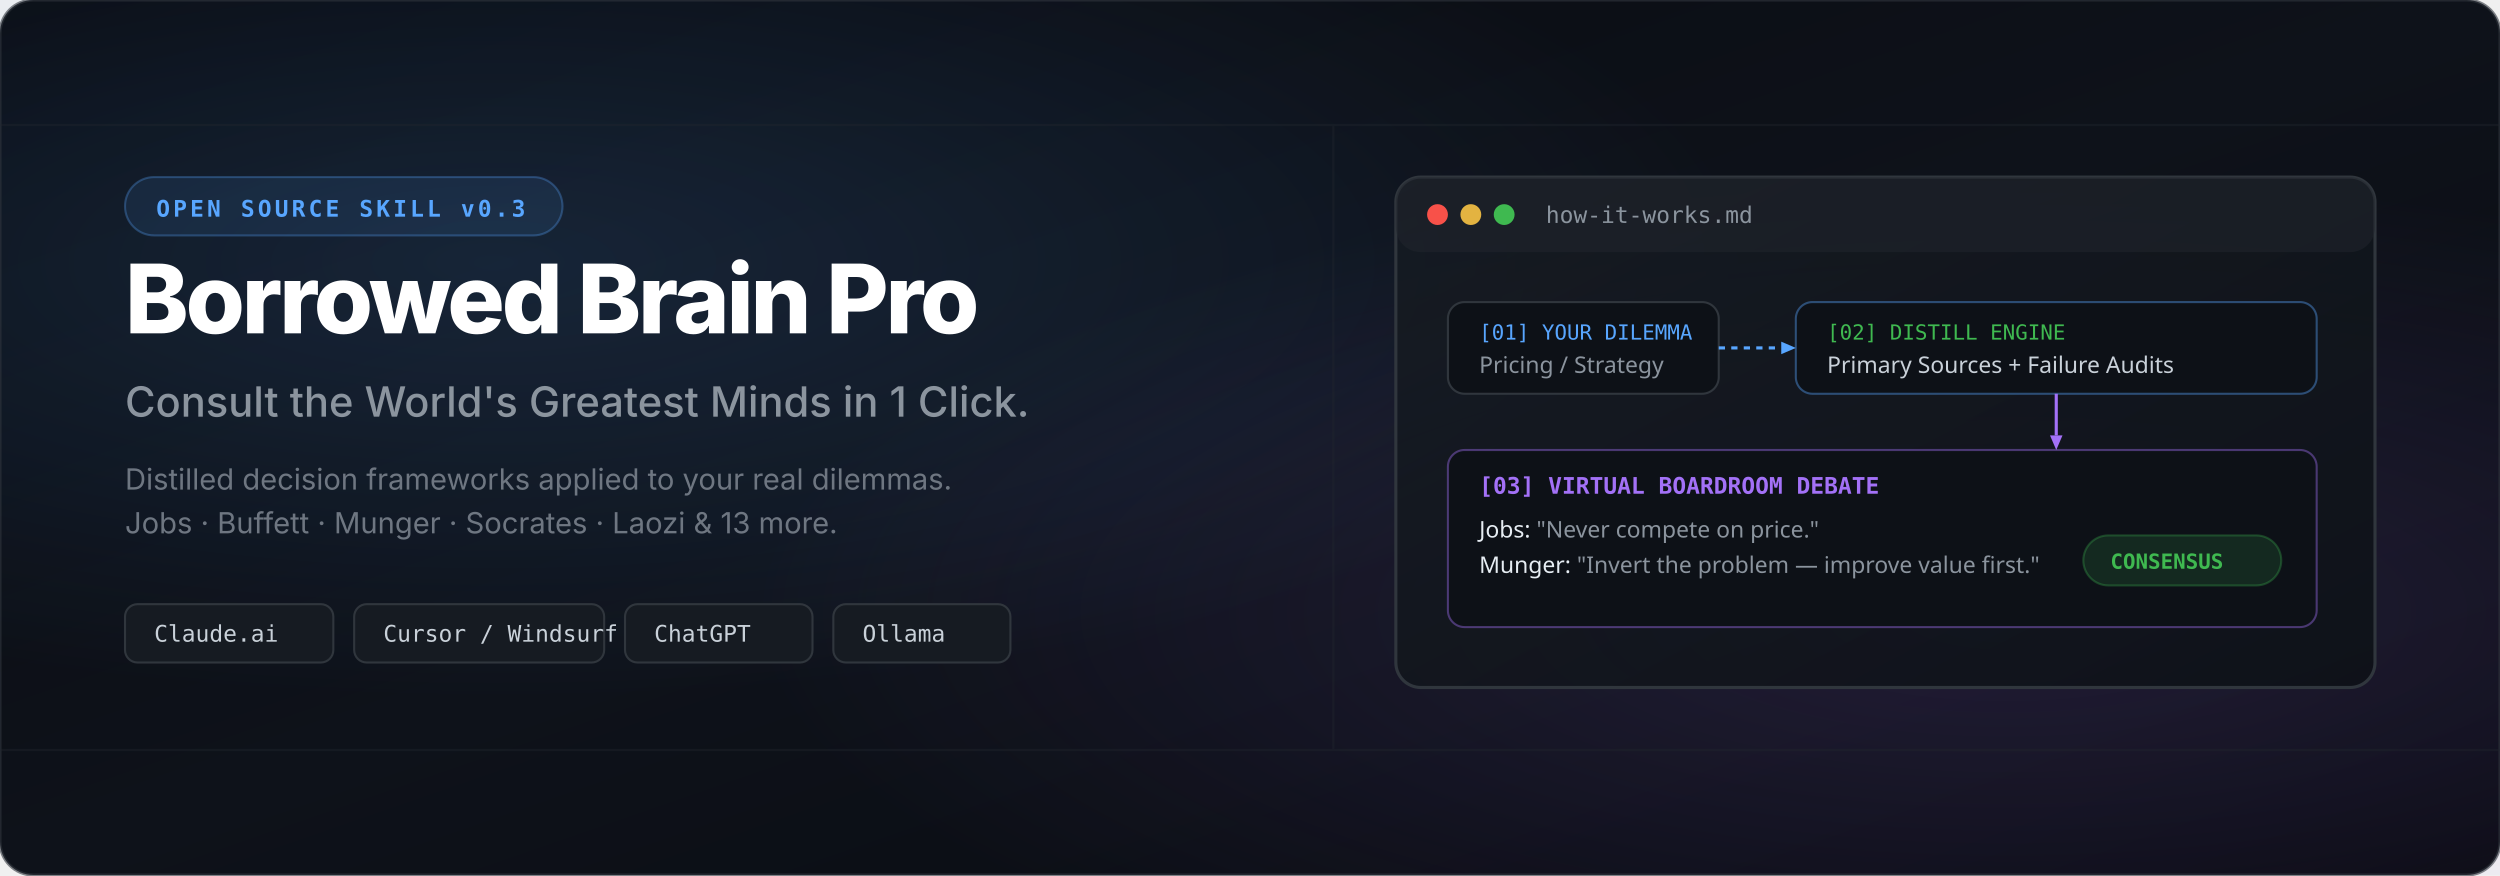
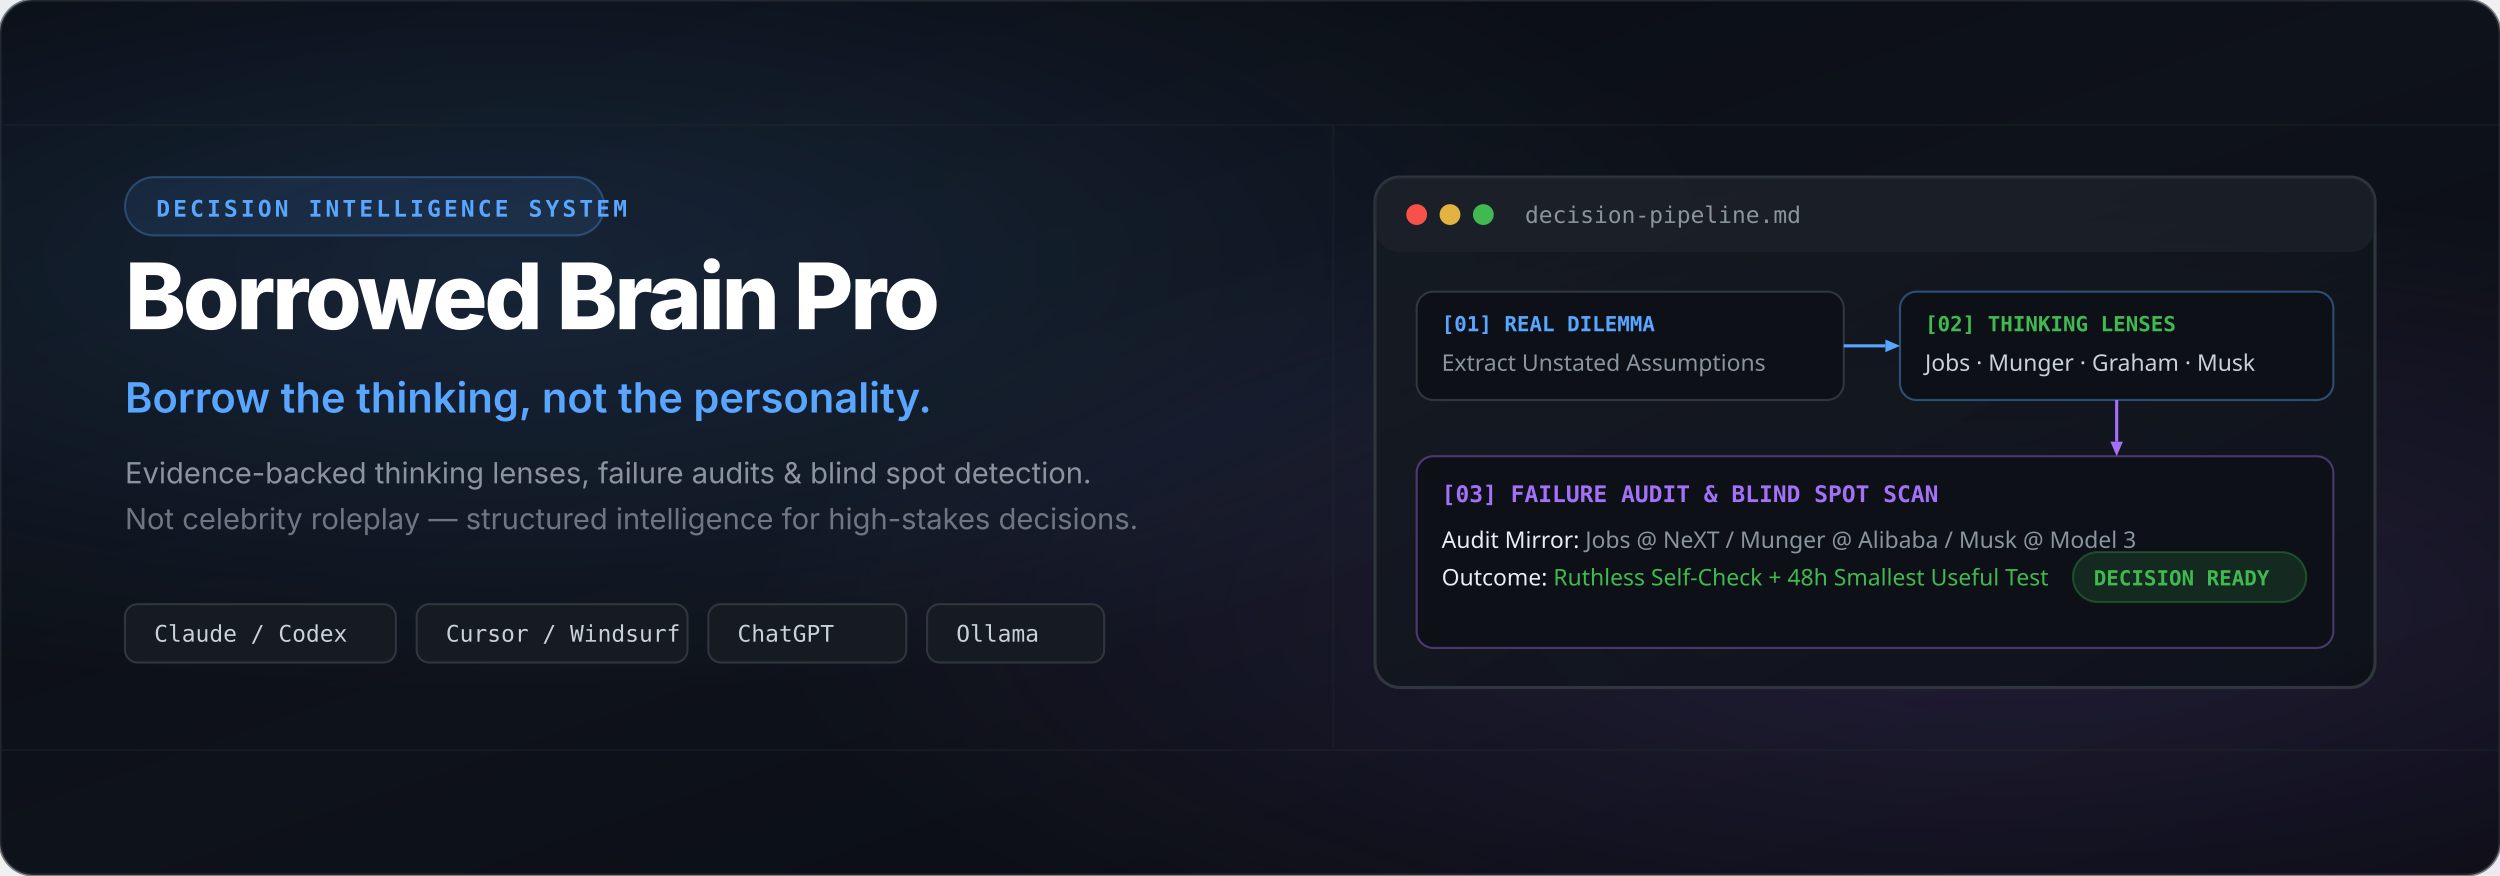
<svg xmlns="http://www.w3.org/2000/svg" viewBox="0 0 1200 420" role="img" aria-label="Borrowed Brain Pro Banner">
  <defs>
    <linearGradient id="bg-grad" x1="0%" y1="0%" x2="100%" y2="100%">
      <stop offset="0%" stop-color="#080a0f" />
      <stop offset="50%" stop-color="#0e121a" />
      <stop offset="100%" stop-color="#080a0f" />
    </linearGradient>
    <radialGradient id="blue-glow" cx="20%" cy="30%" r="50%">
      <stop offset="0%" stop-color="#58a6ff" stop-opacity="0.15" />
      <stop offset="100%" stop-color="#58a6ff" stop-opacity="0" />
    </radialGradient>
    <radialGradient id="purple-glow" cx="80%" cy="70%" r="50%">
      <stop offset="0%" stop-color="#a371f7" stop-opacity="0.15" />
      <stop offset="100%" stop-color="#a371f7" stop-opacity="0" />
    </radialGradient>
    <linearGradient id="card-bg" x1="0%" y1="0%" x2="100%" y2="100%">
      <stop offset="0%" stop-color="#161b22" stop-opacity="0.8" />
      <stop offset="100%" stop-color="#0d1117" stop-opacity="0.9" />
    </linearGradient>
-     <linearGradient id="accent-grad" x1="0%" y1="0%" x2="100%" y2="0%">
-       <stop offset="0%" stop-color="#58a6ff" />
-       <stop offset="100%" stop-color="#a371f7" />
-     </linearGradient>
  </defs>
  <rect width="1200" height="420" rx="16" fill="url(#bg-grad)" />
  <rect width="1200" height="420" fill="url(#blue-glow)" />
  <rect width="1200" height="420" fill="url(#purple-glow)" />
  <rect width="1200" height="420" rx="16" fill="none" stroke="#30363d" stroke-width="1.5" opacity="0.6" />
  <g stroke="#21262d" stroke-width="1" opacity="0.4">
    <line x1="0" y1="60" x2="1200" y2="60" />
    <line x1="0" y1="360" x2="1200" y2="360" />
    <line x1="640" y1="60" x2="640" y2="360" />
  </g>
-   <rect x="60" y="85" width="210" height="28" rx="14" fill="rgba(88, 166, 255, 0.1)" stroke="rgba(88, 166, 255, 0.3)" stroke-width="1" />
-   <text x="75" y="104" font-family="'Geist Mono', Consolas, monospace" font-size="11" font-weight="600" fill="#58a6ff" letter-spacing="1.5">OPEN SOURCE SKILL v0.3</text>
-   <text x="60" y="160" font-family="'Geist', -apple-system, sans-serif" font-size="46" font-weight="800" fill="#ffffff" letter-spacing="-1.5">Borrowed Brain Pro</text>
-   <text x="60" y="200" font-family="'Geist', -apple-system, sans-serif" font-size="20" font-weight="500" fill="#8b949e">Consult the World's Greatest Minds in 1 Click.</text>
-   <text x="60" y="235" font-family="'Geist', -apple-system, sans-serif" font-size="14" fill="#6e7681">Distilled decision frameworks applied to your real dilemmas.</text>
-   <text x="60" y="256" font-family="'Geist', -apple-system, sans-serif" font-size="14" fill="#6e7681">Jobs · Buffett · Munger · Socrates · Laozi &amp; 13 more.</text>
+   <rect x="60" y="85" width="230" height="28" rx="14" fill="rgba(88, 166, 255, 0.1)" stroke="rgba(88, 166, 255, 0.3)" stroke-width="1" />
+   <text x="75" y="104" font-family="'Geist Mono', Consolas, monospace" font-size="11" font-weight="600" fill="#58a6ff" letter-spacing="1.5">DECISION INTELLIGENCE SYSTEM</text>
+   <text x="60" y="158" font-family="'Geist', -apple-system, sans-serif" font-size="44" font-weight="800" fill="#ffffff" letter-spacing="-1.5">Borrowed Brain Pro</text>
+   <text x="60" y="198" font-family="'Geist', -apple-system, sans-serif" font-size="20" font-weight="600" fill="#58a6ff">Borrow the thinking, not the personality.</text>
+   <text x="60" y="232" font-family="'Geist', -apple-system, sans-serif" font-size="14" fill="#8b949e">Evidence-backed thinking lenses, failure audits &amp; blind spot detection.</text>
+   <text x="60" y="254" font-family="'Geist', -apple-system, sans-serif" font-size="14" fill="#6e7681">Not celebrity roleplay — structured intelligence for high-stakes decisions.</text>
  <g transform="translate(60, 290)">
-     <rect x="0" y="0" width="100" height="28" rx="6" fill="#161b22" stroke="#30363d" stroke-width="1" />
-     <text x="14" y="18" font-family="'Geist Mono', monospace" font-size="11" fill="#c9d1d9">Claude.ai</text>
-     <rect x="110" y="0" width="120" height="28" rx="6" fill="#161b22" stroke="#30363d" stroke-width="1" />
-     <text x="124" y="18" font-family="'Geist Mono', monospace" font-size="11" fill="#c9d1d9">Cursor / Windsurf</text>
-     <rect x="240" y="0" width="90" height="28" rx="6" fill="#161b22" stroke="#30363d" stroke-width="1" />
-     <text x="254" y="18" font-family="'Geist Mono', monospace" font-size="11" fill="#c9d1d9">ChatGPT</text>
-     <rect x="340" y="0" width="85" height="28" rx="6" fill="#161b22" stroke="#30363d" stroke-width="1" />
-     <text x="354" y="18" font-family="'Geist Mono', monospace" font-size="11" fill="#c9d1d9">Ollama</text>
+     <rect x="0" y="0" width="130" height="28" rx="6" fill="#161b22" stroke="#30363d" stroke-width="1" />
+     <text x="14" y="18" font-family="'Geist Mono', monospace" font-size="11" fill="#c9d1d9">Claude / Codex</text>
+     <rect x="140" y="0" width="130" height="28" rx="6" fill="#161b22" stroke="#30363d" stroke-width="1" />
+     <text x="154" y="18" font-family="'Geist Mono', monospace" font-size="11" fill="#c9d1d9">Cursor / Windsurf</text>
+     <rect x="280" y="0" width="95" height="28" rx="6" fill="#161b22" stroke="#30363d" stroke-width="1" />
+     <text x="294" y="18" font-family="'Geist Mono', monospace" font-size="11" fill="#c9d1d9">ChatGPT</text>
+     <rect x="385" y="0" width="85" height="28" rx="6" fill="#161b22" stroke="#30363d" stroke-width="1" />
+     <text x="399" y="18" font-family="'Geist Mono', monospace" font-size="11" fill="#c9d1d9">Ollama</text>
  </g>
-   <g transform="translate(670, 85)">
-     <rect x="0" y="0" width="470" height="245" rx="12" fill="url(#card-bg)" stroke="#30363d" stroke-width="1.5" />
-     <rect x="0" y="0" width="470" height="36" rx="12" fill="#21262d" opacity="0.5" />
+   <g transform="translate(660, 85)">
+     <rect x="0" y="0" width="480" height="245" rx="12" fill="url(#card-bg)" stroke="#30363d" stroke-width="1.5" />
+     <rect x="0" y="0" width="480" height="36" rx="12" fill="#21262d" opacity="0.5" />
    <circle cx="20" cy="18" r="5" fill="#f85149" />
    <circle cx="36" cy="18" r="5" fill="#e3b341" />
    <circle cx="52" cy="18" r="5" fill="#3fb950" />
-     <text x="72" y="22" font-family="'Geist Mono', monospace" font-size="11" fill="#8b949e">how-it-works.md</text>
-     <rect x="25" y="60" width="130" height="44" rx="8" fill="#0d1117" stroke="#30363d" stroke-width="1" />
-     <text x="40" y="78" font-family="'Geist Mono', monospace" font-size="10" fill="#58a6ff">[01] YOUR DILEMMA</text>
-     <text x="40" y="94" font-family="'Geist', sans-serif" font-size="11" fill="#8b949e">Pricing / Strategy</text>
-     <path d="M 155 82 L 185 82" stroke="#58a6ff" stroke-width="1.5" stroke-dasharray="3,3" />
-     <polygon points="185,79 192,82 185,85" fill="#58a6ff" />
-     <rect x="192" y="60" width="250" height="44" rx="8" fill="#0d1117" stroke="rgba(88, 166, 255, 0.4)" stroke-width="1" />
-     <text x="207" y="78" font-family="'Geist Mono', monospace" font-size="10" fill="#3fb950">[02] DISTILL ENGINE</text>
-     <text x="207" y="94" font-family="'Geist', sans-serif" font-size="11" fill="#c9d1d9">Primary Sources + Failure Audits</text>
-     <path d="M 317 104 L 317 124" stroke="#a371f7" stroke-width="1.5" />
-     <polygon points="314,124 317,131 320,124" fill="#a371f7" />
-     <rect x="25" y="131" width="417" height="85" rx="8" fill="#0d1117" stroke="rgba(163, 113, 247, 0.4)" stroke-width="1" />
-     <text x="40" y="152" font-family="'Geist Mono', monospace" font-size="11" font-weight="700" fill="#a371f7">[03] VIRTUAL BOARDROOM DEBATE</text>
-     <text x="40" y="173" font-family="'Geist', sans-serif" font-size="11" fill="#e6edf3">Jobs: <tspan fill="#8b949e">"Never compete on price."</tspan>
+     <text x="72" y="22" font-family="'Geist Mono', monospace" font-size="11" fill="#8b949e">decision-pipeline.md</text>
+     <rect x="20" y="55" width="205" height="52" rx="8" fill="#0d1117" stroke="#30363d" stroke-width="1" />
+     <text x="32" y="74" font-family="'Geist Mono', monospace" font-size="10" font-weight="600" fill="#58a6ff">[01] REAL DILEMMA</text>
+     <text x="32" y="93" font-family="'Geist', sans-serif" font-size="11" fill="#8b949e">Extract Unstated Assumptions</text>
+     <path d="M 225 81 L 245 81" stroke="#58a6ff" stroke-width="1.5" />
+     <polygon points="245,78 252,81 245,84" fill="#58a6ff" />
+     <rect x="252" y="55" width="208" height="52" rx="8" fill="#0d1117" stroke="rgba(88, 166, 255, 0.4)" stroke-width="1" />
+     <text x="264" y="74" font-family="'Geist Mono', monospace" font-size="10" font-weight="600" fill="#3fb950">[02] THINKING LENSES</text>
+     <text x="264" y="93" font-family="'Geist', sans-serif" font-size="11" fill="#c9d1d9">Jobs · Munger · Graham · Musk</text>
+     <path d="M 356 107 L 356 127" stroke="#a371f7" stroke-width="1.5" />
+     <polygon points="353,127 356,134 359,127" fill="#a371f7" />
+     <rect x="20" y="134" width="440" height="92" rx="8" fill="#0d1117" stroke="rgba(163, 113, 247, 0.4)" stroke-width="1" />
+     <text x="32" y="156" font-family="'Geist Mono', monospace" font-size="11" font-weight="700" fill="#a371f7">[03] FAILURE AUDIT &amp; BLIND SPOT SCAN</text>
+     <text x="32" y="178" font-family="'Geist', sans-serif" font-size="11" fill="#e6edf3">Audit Mirror: <tspan fill="#8b949e">Jobs @ NeXT / Munger @ Alibaba / Musk @ Model 3</tspan>
    </text>
-     <text x="40" y="190" font-family="'Geist', sans-serif" font-size="11" fill="#e6edf3">Munger: <tspan fill="#8b949e">"Invert the problem — improve value first."</tspan>
+     <text x="32" y="196" font-family="'Geist', sans-serif" font-size="11" fill="#e6edf3">Outcome: <tspan fill="#3fb950">Ruthless Self-Check + 48h Smallest Useful Test</tspan>
    </text>
-     <rect x="330" y="172" width="95" height="24" rx="12" fill="rgba(63, 185, 80, 0.15)" stroke="rgba(63, 185, 80, 0.3)" stroke-width="1" />
-     <text x="343" y="188" font-family="'Geist Mono', monospace" font-size="10" font-weight="600" fill="#3fb950">CONSENSUS</text>
+     <rect x="335" y="180" width="112" height="24" rx="12" fill="rgba(63, 185, 80, 0.15)" stroke="rgba(63, 185, 80, 0.3)" stroke-width="1" />
+     <text x="345" y="196" font-family="'Geist Mono', monospace" font-size="10" font-weight="600" fill="#3fb950">DECISION READY</text>
  </g>
</svg>
